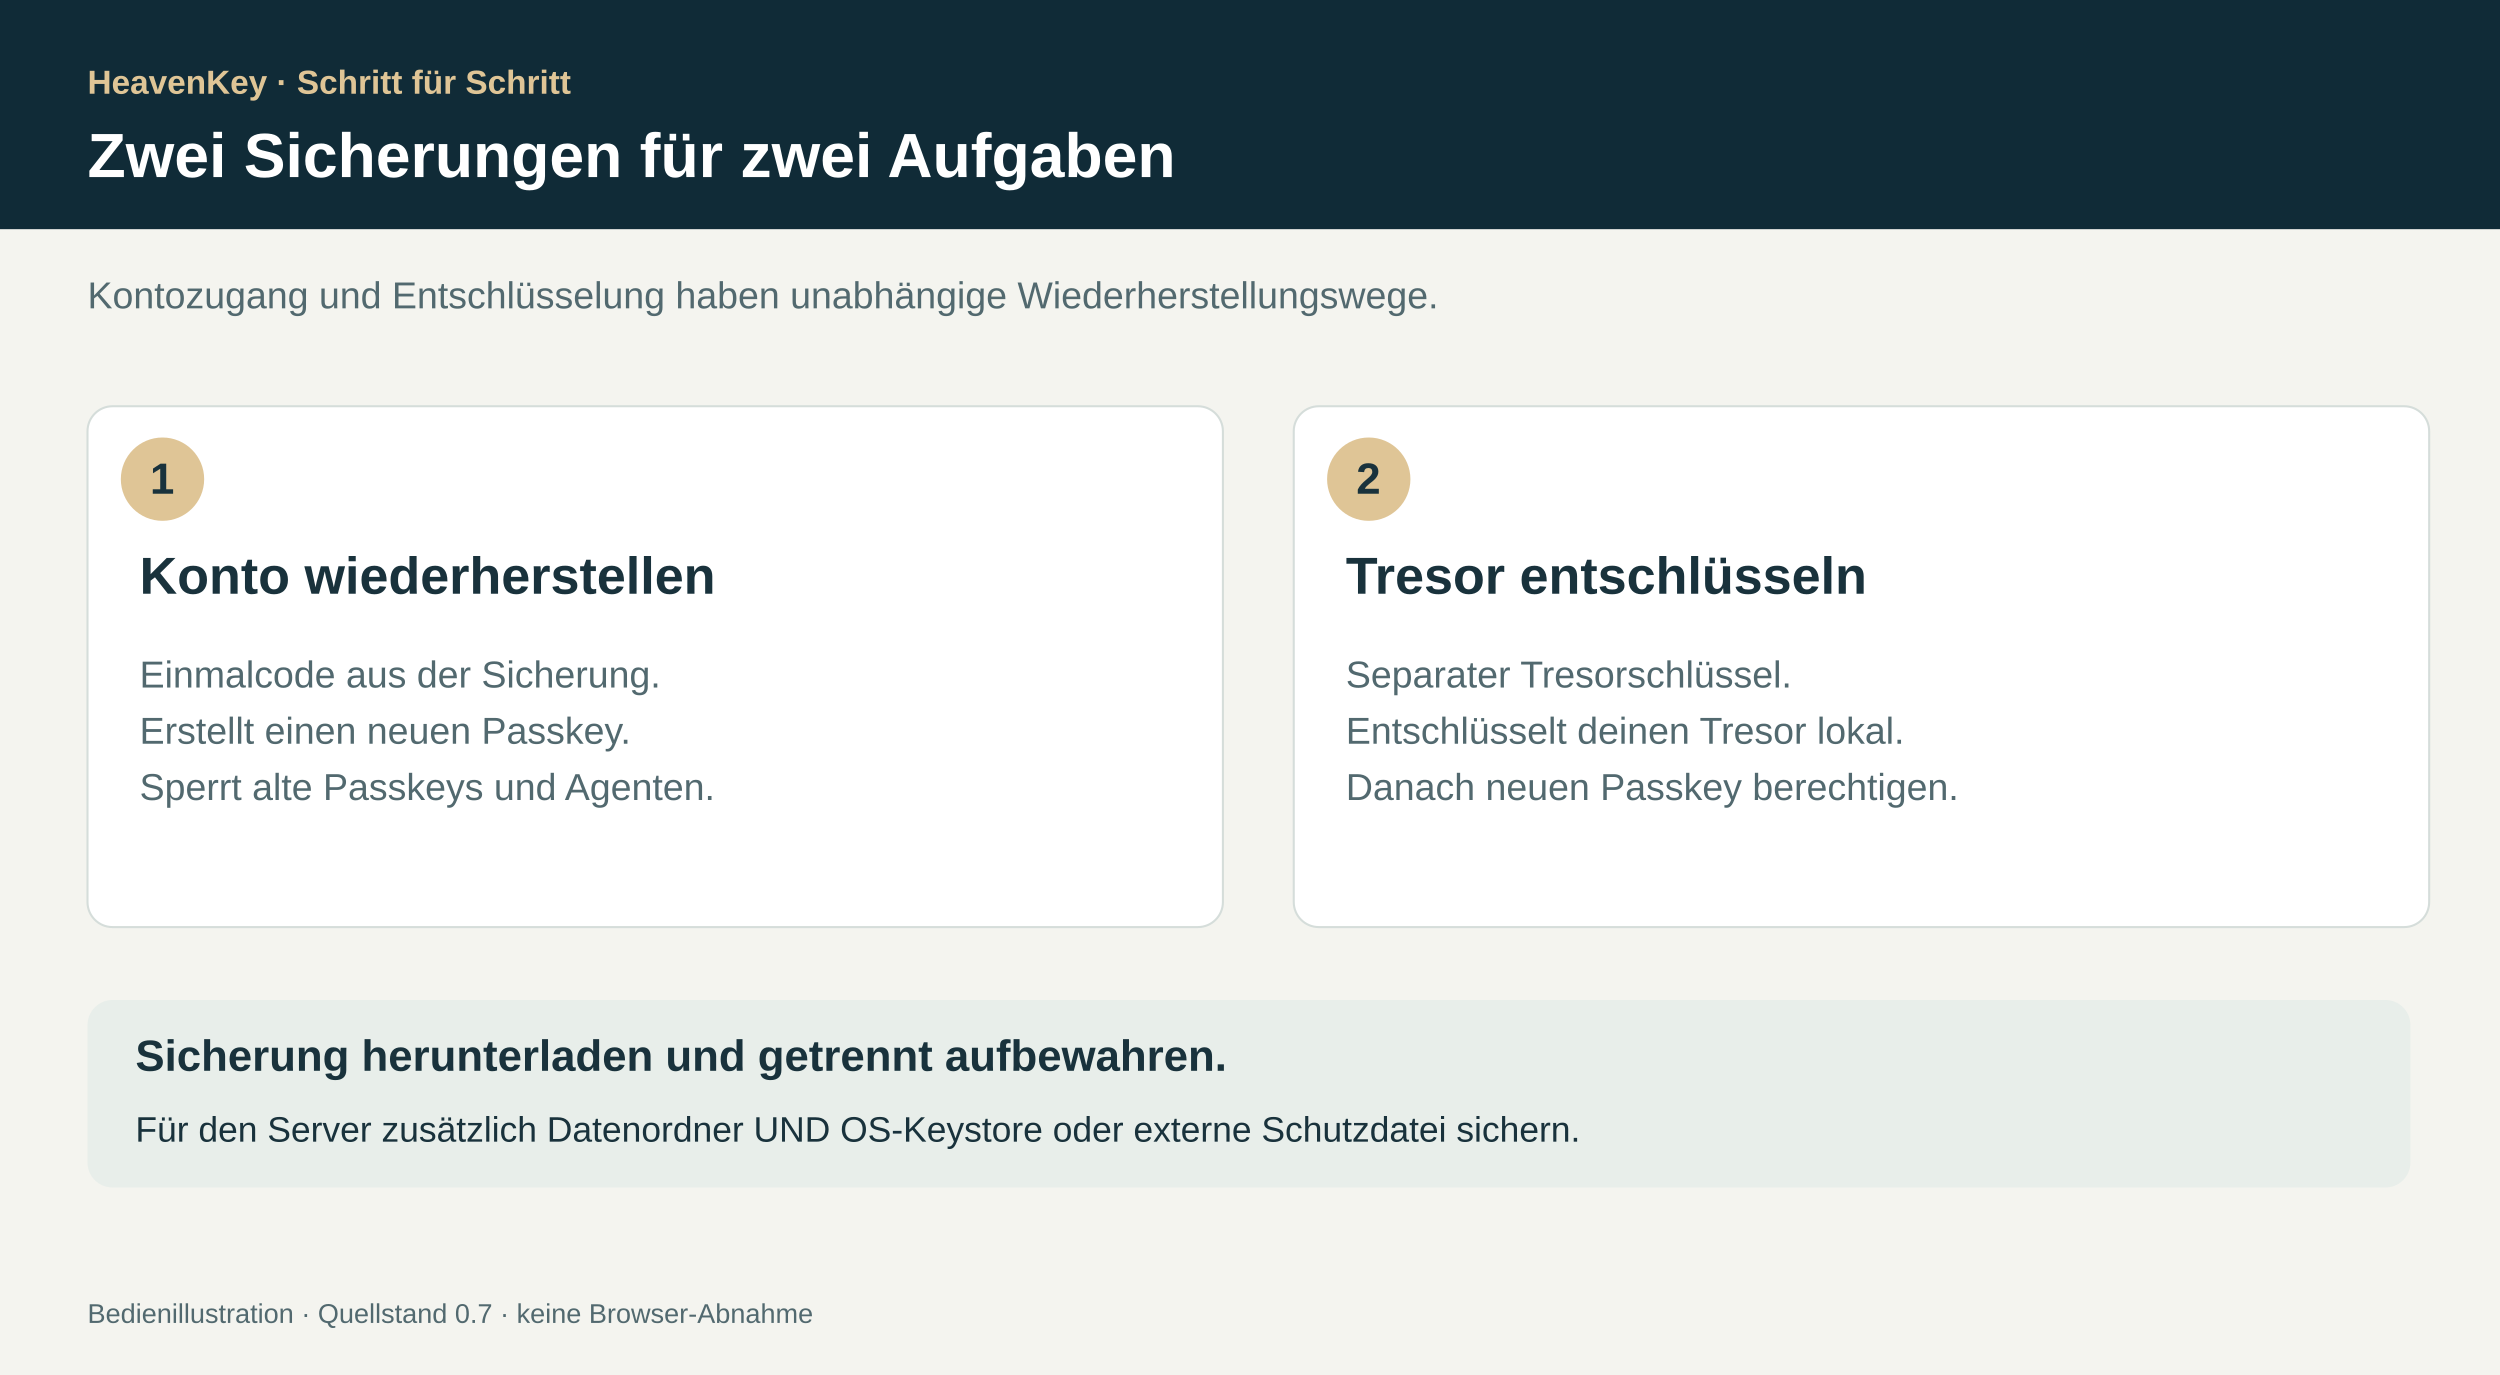
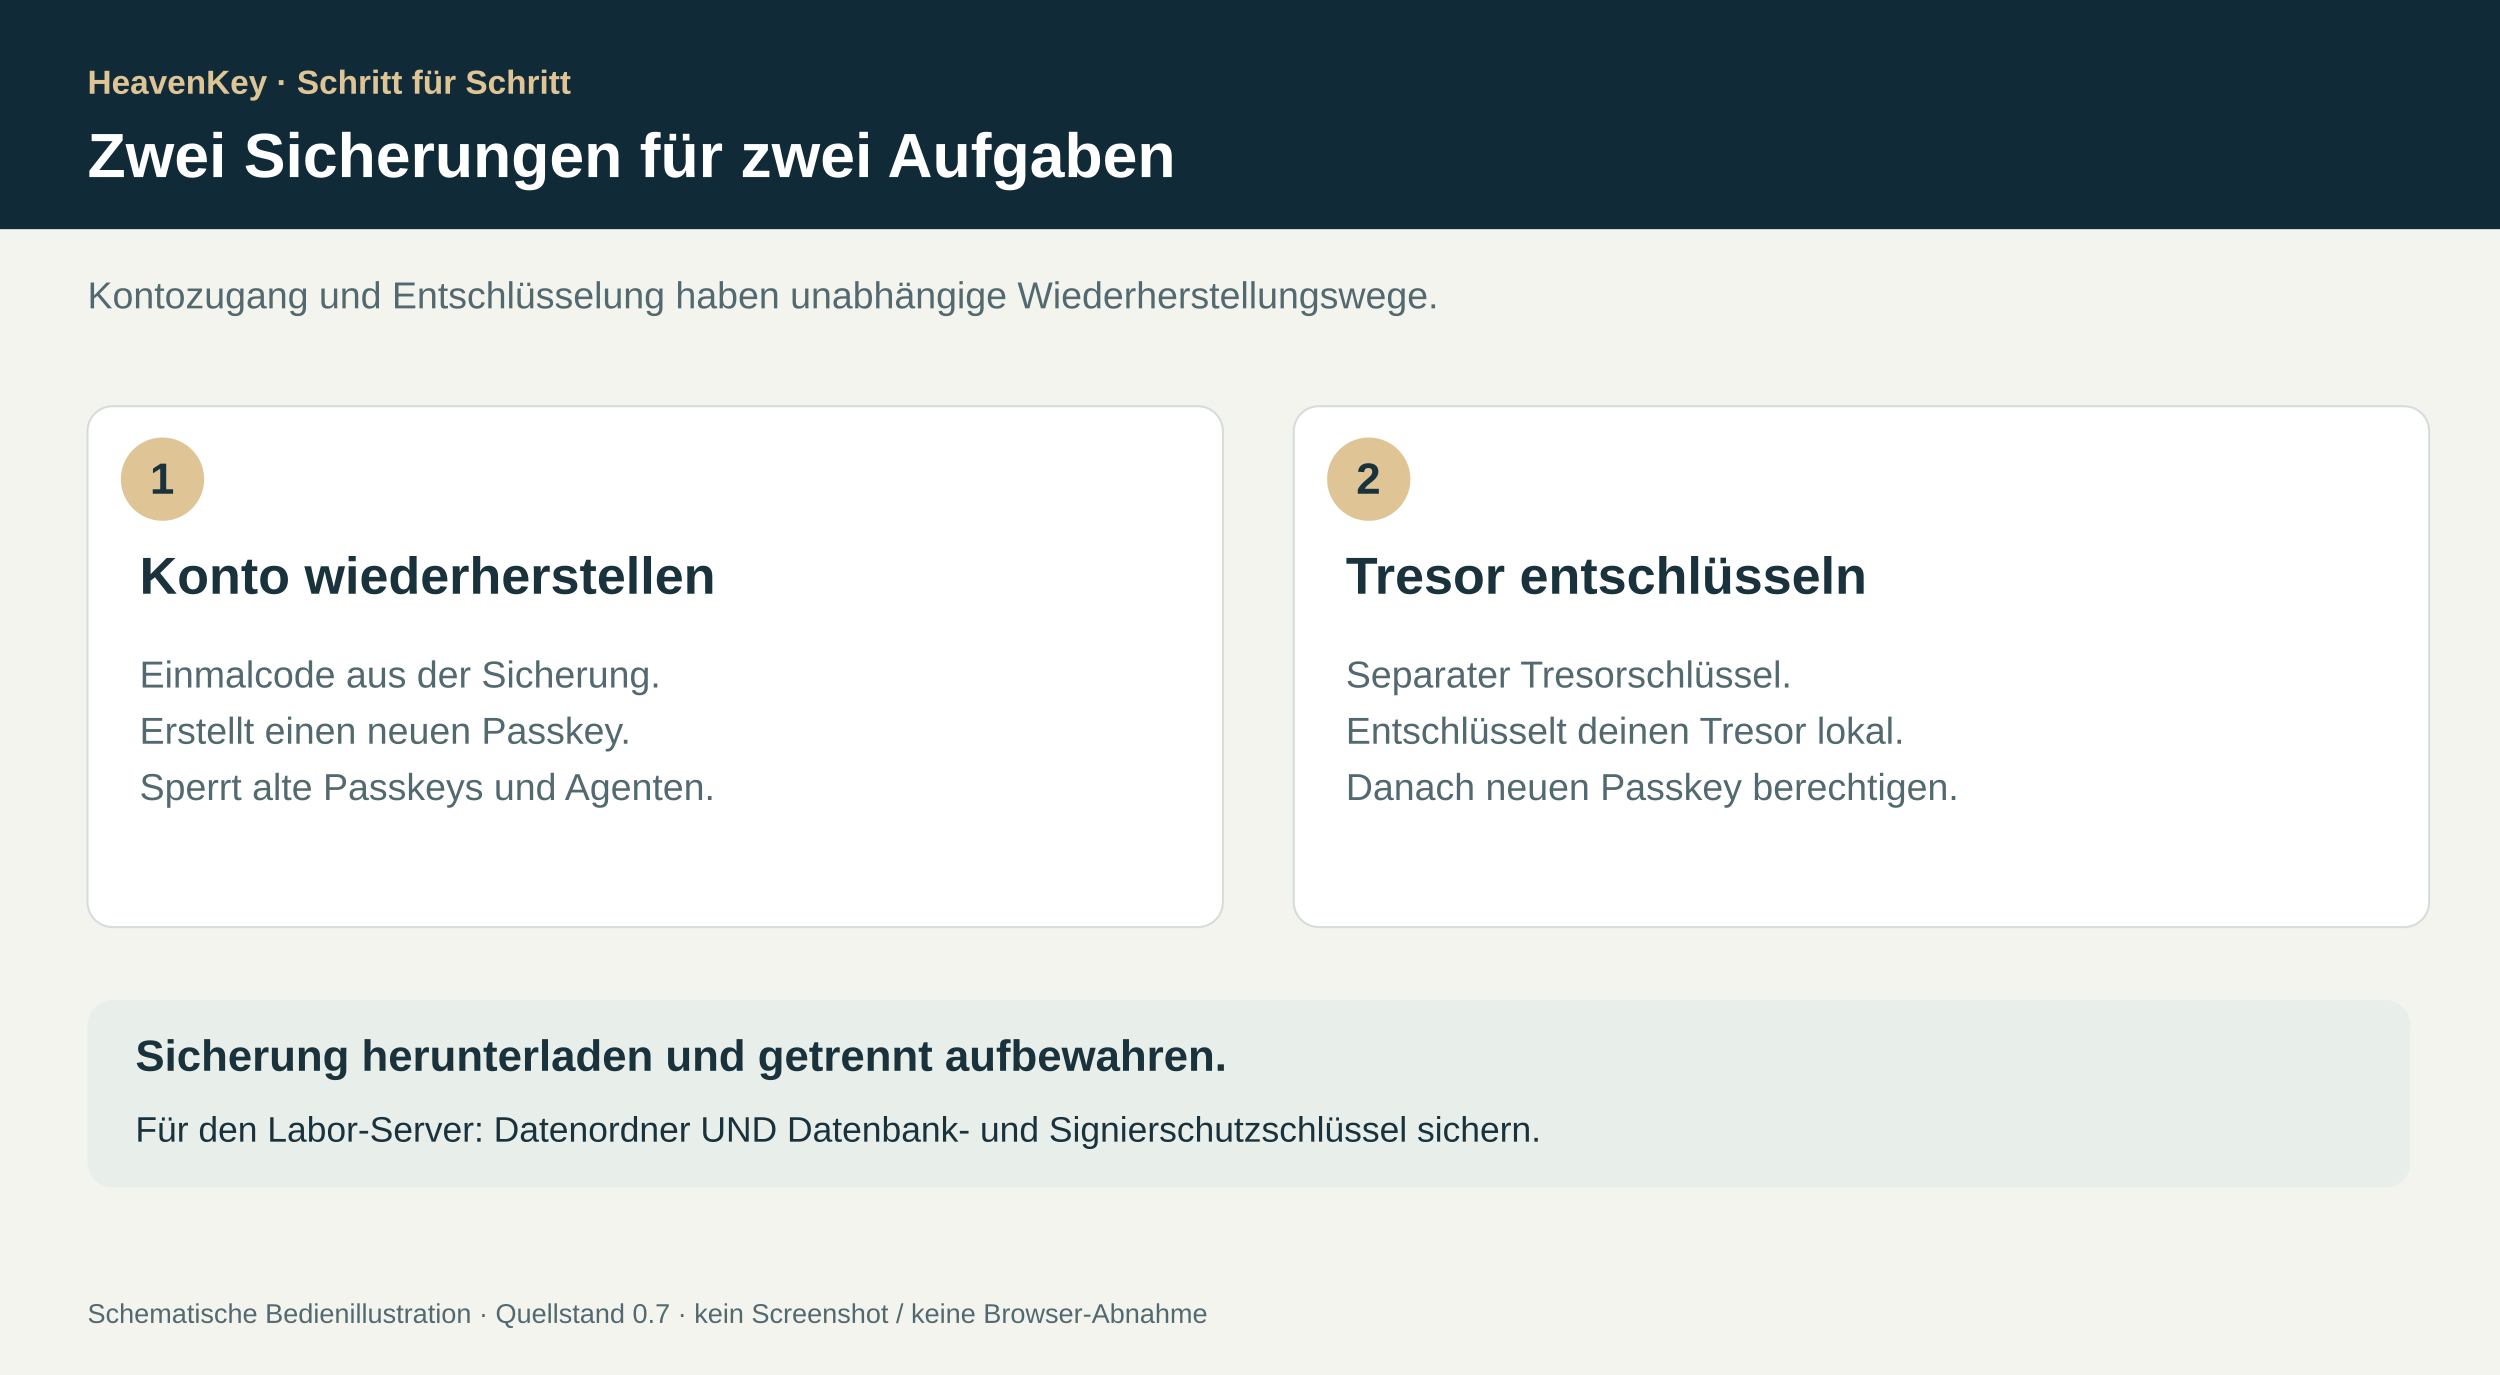
<svg xmlns="http://www.w3.org/2000/svg" width="1200" height="660" viewBox="0 0 1200 660" role="img" aria-labelledby="title desc">
  <rect x="0" y="0" width="1200" height="660" rx="0" fill="#f4f4ef" stroke="none" />
  <rect x="0" y="0" width="1200" height="110" rx="0" fill="#102b37" stroke="none" />
  <text x="42" y="45" font-family="Arial,Helvetica,sans-serif" font-size="16" font-weight="600" fill="#dfc596">HeavenKey · Schritt für Schritt</text>
  <text x="42" y="85" font-family="Arial,Helvetica,sans-serif" font-size="30" font-weight="700" fill="#ffffff">Zwei Sicherungen für zwei Aufgaben</text>
  <text x="42" y="148" font-family="Arial,Helvetica,sans-serif" font-size="18" font-weight="400" fill="#52696f">Kontozugang und Entschlüsselung haben unabhängige Wiederherstellungswege.</text>
  <rect x="42" y="195" width="545" height="250" rx="12" fill="white" stroke="#d5ddda" />
  <circle cx="78" cy="230" r="20" fill="#dfc596" />
  <text x="72" y="237" font-family="Arial,Helvetica,sans-serif" font-size="21" font-weight="700" fill="#19323c">1</text>
  <text x="67" y="285" font-family="Arial,Helvetica,sans-serif" font-size="25" font-weight="700" fill="#19323c">Konto wiederherstellen</text>
  <text x="67" y="330" font-family="Arial,Helvetica,sans-serif" font-size="18" font-weight="400" fill="#52696f">Einmalcode aus der Sicherung.</text>
  <text x="67" y="357" font-family="Arial,Helvetica,sans-serif" font-size="18" font-weight="400" fill="#52696f">Erstellt einen neuen Passkey.</text>
  <text x="67" y="384" font-family="Arial,Helvetica,sans-serif" font-size="18" font-weight="400" fill="#52696f">Sperrt alte Passkeys und Agenten.</text>
  <rect x="621" y="195" width="545" height="250" rx="12" fill="white" stroke="#d5ddda" />
  <circle cx="657" cy="230" r="20" fill="#dfc596" />
  <text x="651" y="237" font-family="Arial,Helvetica,sans-serif" font-size="21" font-weight="700" fill="#19323c">2</text>
  <text x="646" y="285" font-family="Arial,Helvetica,sans-serif" font-size="25" font-weight="700" fill="#19323c">Tresor entschlüsseln</text>
  <text x="646" y="330" font-family="Arial,Helvetica,sans-serif" font-size="18" font-weight="400" fill="#52696f">Separater Tresorschlüssel.</text>
  <text x="646" y="357" font-family="Arial,Helvetica,sans-serif" font-size="18" font-weight="400" fill="#52696f">Entschlüsselt deinen Tresor lokal.</text>
  <text x="646" y="384" font-family="Arial,Helvetica,sans-serif" font-size="18" font-weight="400" fill="#52696f">Danach neuen Passkey berechtigen.</text>
  <rect x="42" y="480" width="1115" height="90" rx="12" fill="#e8eeea" stroke="none" />
  <text x="65" y="514" font-family="Arial,Helvetica,sans-serif" font-size="21" font-weight="700" fill="#19323c">Sicherung herunterladen und getrennt aufbewahren.</text>
-   <text x="65" y="548" font-family="Arial,Helvetica,sans-serif" font-size="17" font-weight="400" fill="#19323c">Für den Server zusätzlich Datenordner UND OS-Keystore oder externe Schutzdatei sichern.</text>
-   <text x="42" y="635" font-family="Arial,Helvetica,sans-serif" font-size="13" font-weight="400" fill="#52696f">Bedienillustration · Quellstand 0.7 · keine Browser-Abnahme</text>
+   <text x="65" y="548" font-family="Arial,Helvetica,sans-serif" font-size="17" font-weight="400" fill="#19323c">Für den Labor-Server: Datenordner UND Datenbank- und Signierschutzschlüssel sichern.</text>
+   <text x="42" y="635" font-family="Arial,Helvetica,sans-serif" font-size="13" font-weight="400" fill="#52696f">Schematische Bedienillustration · Quellstand 0.7 · kein Screenshot / keine Browser-Abnahme</text>
</svg>
